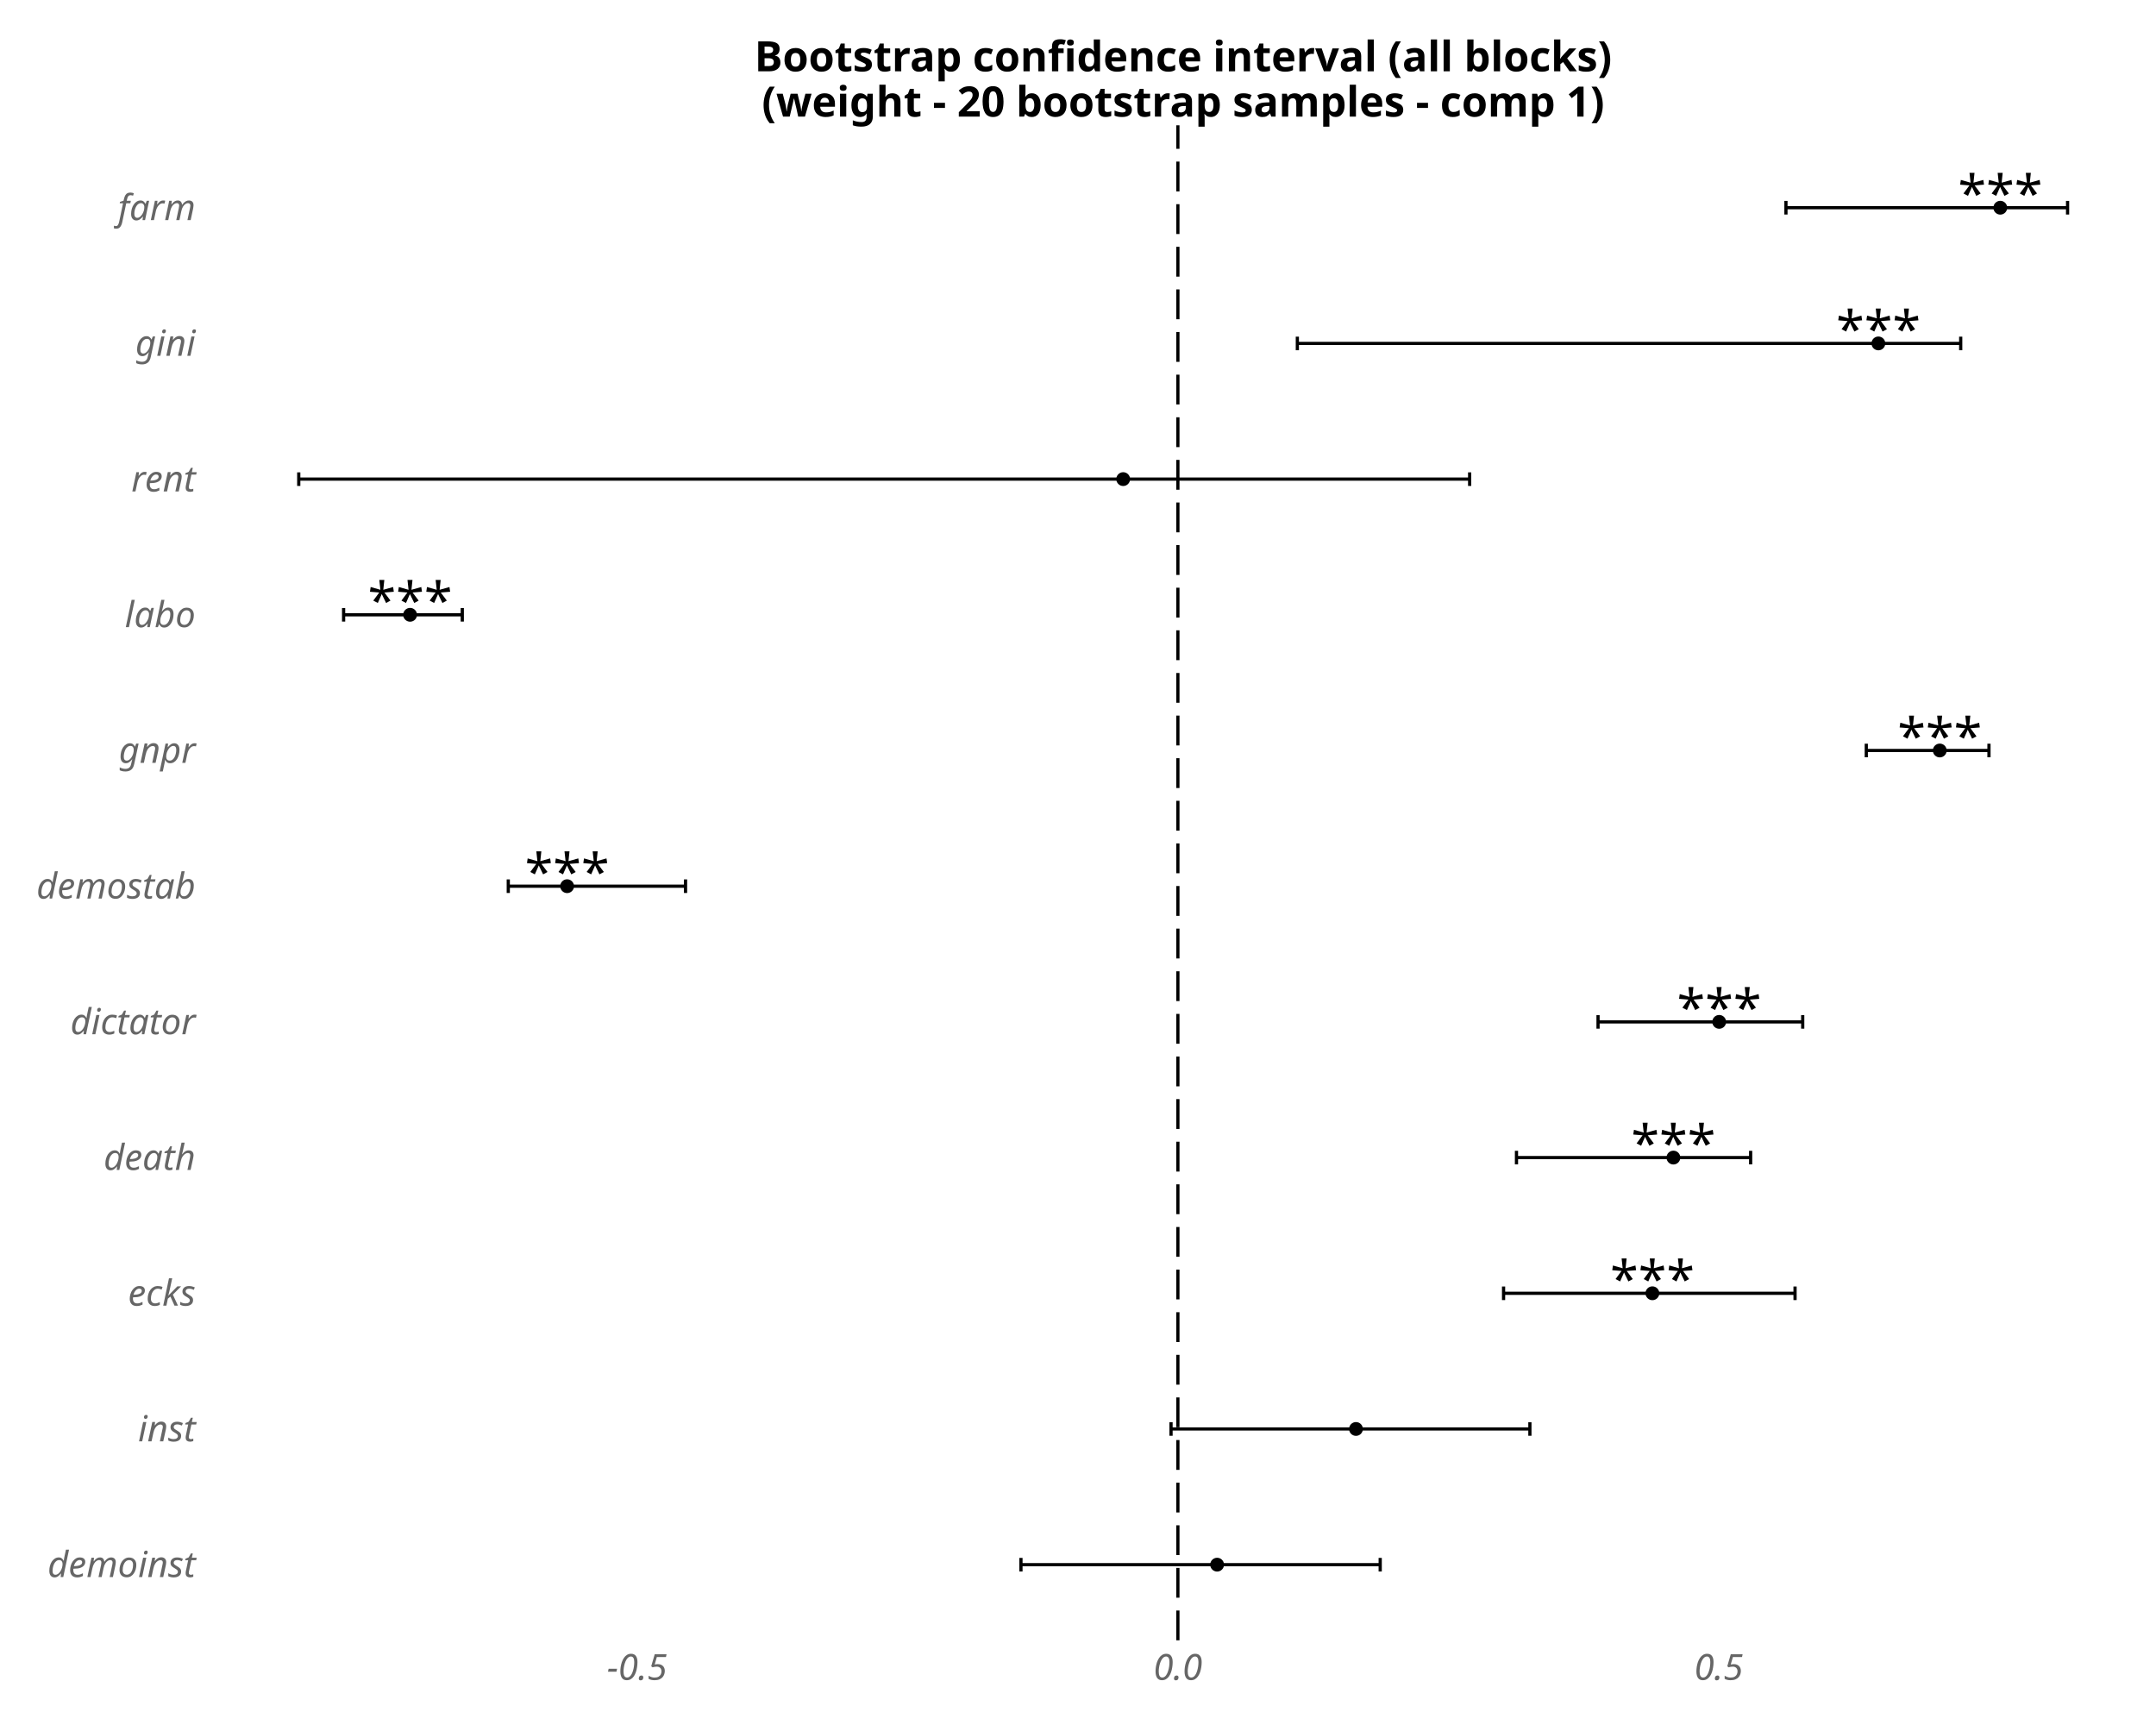
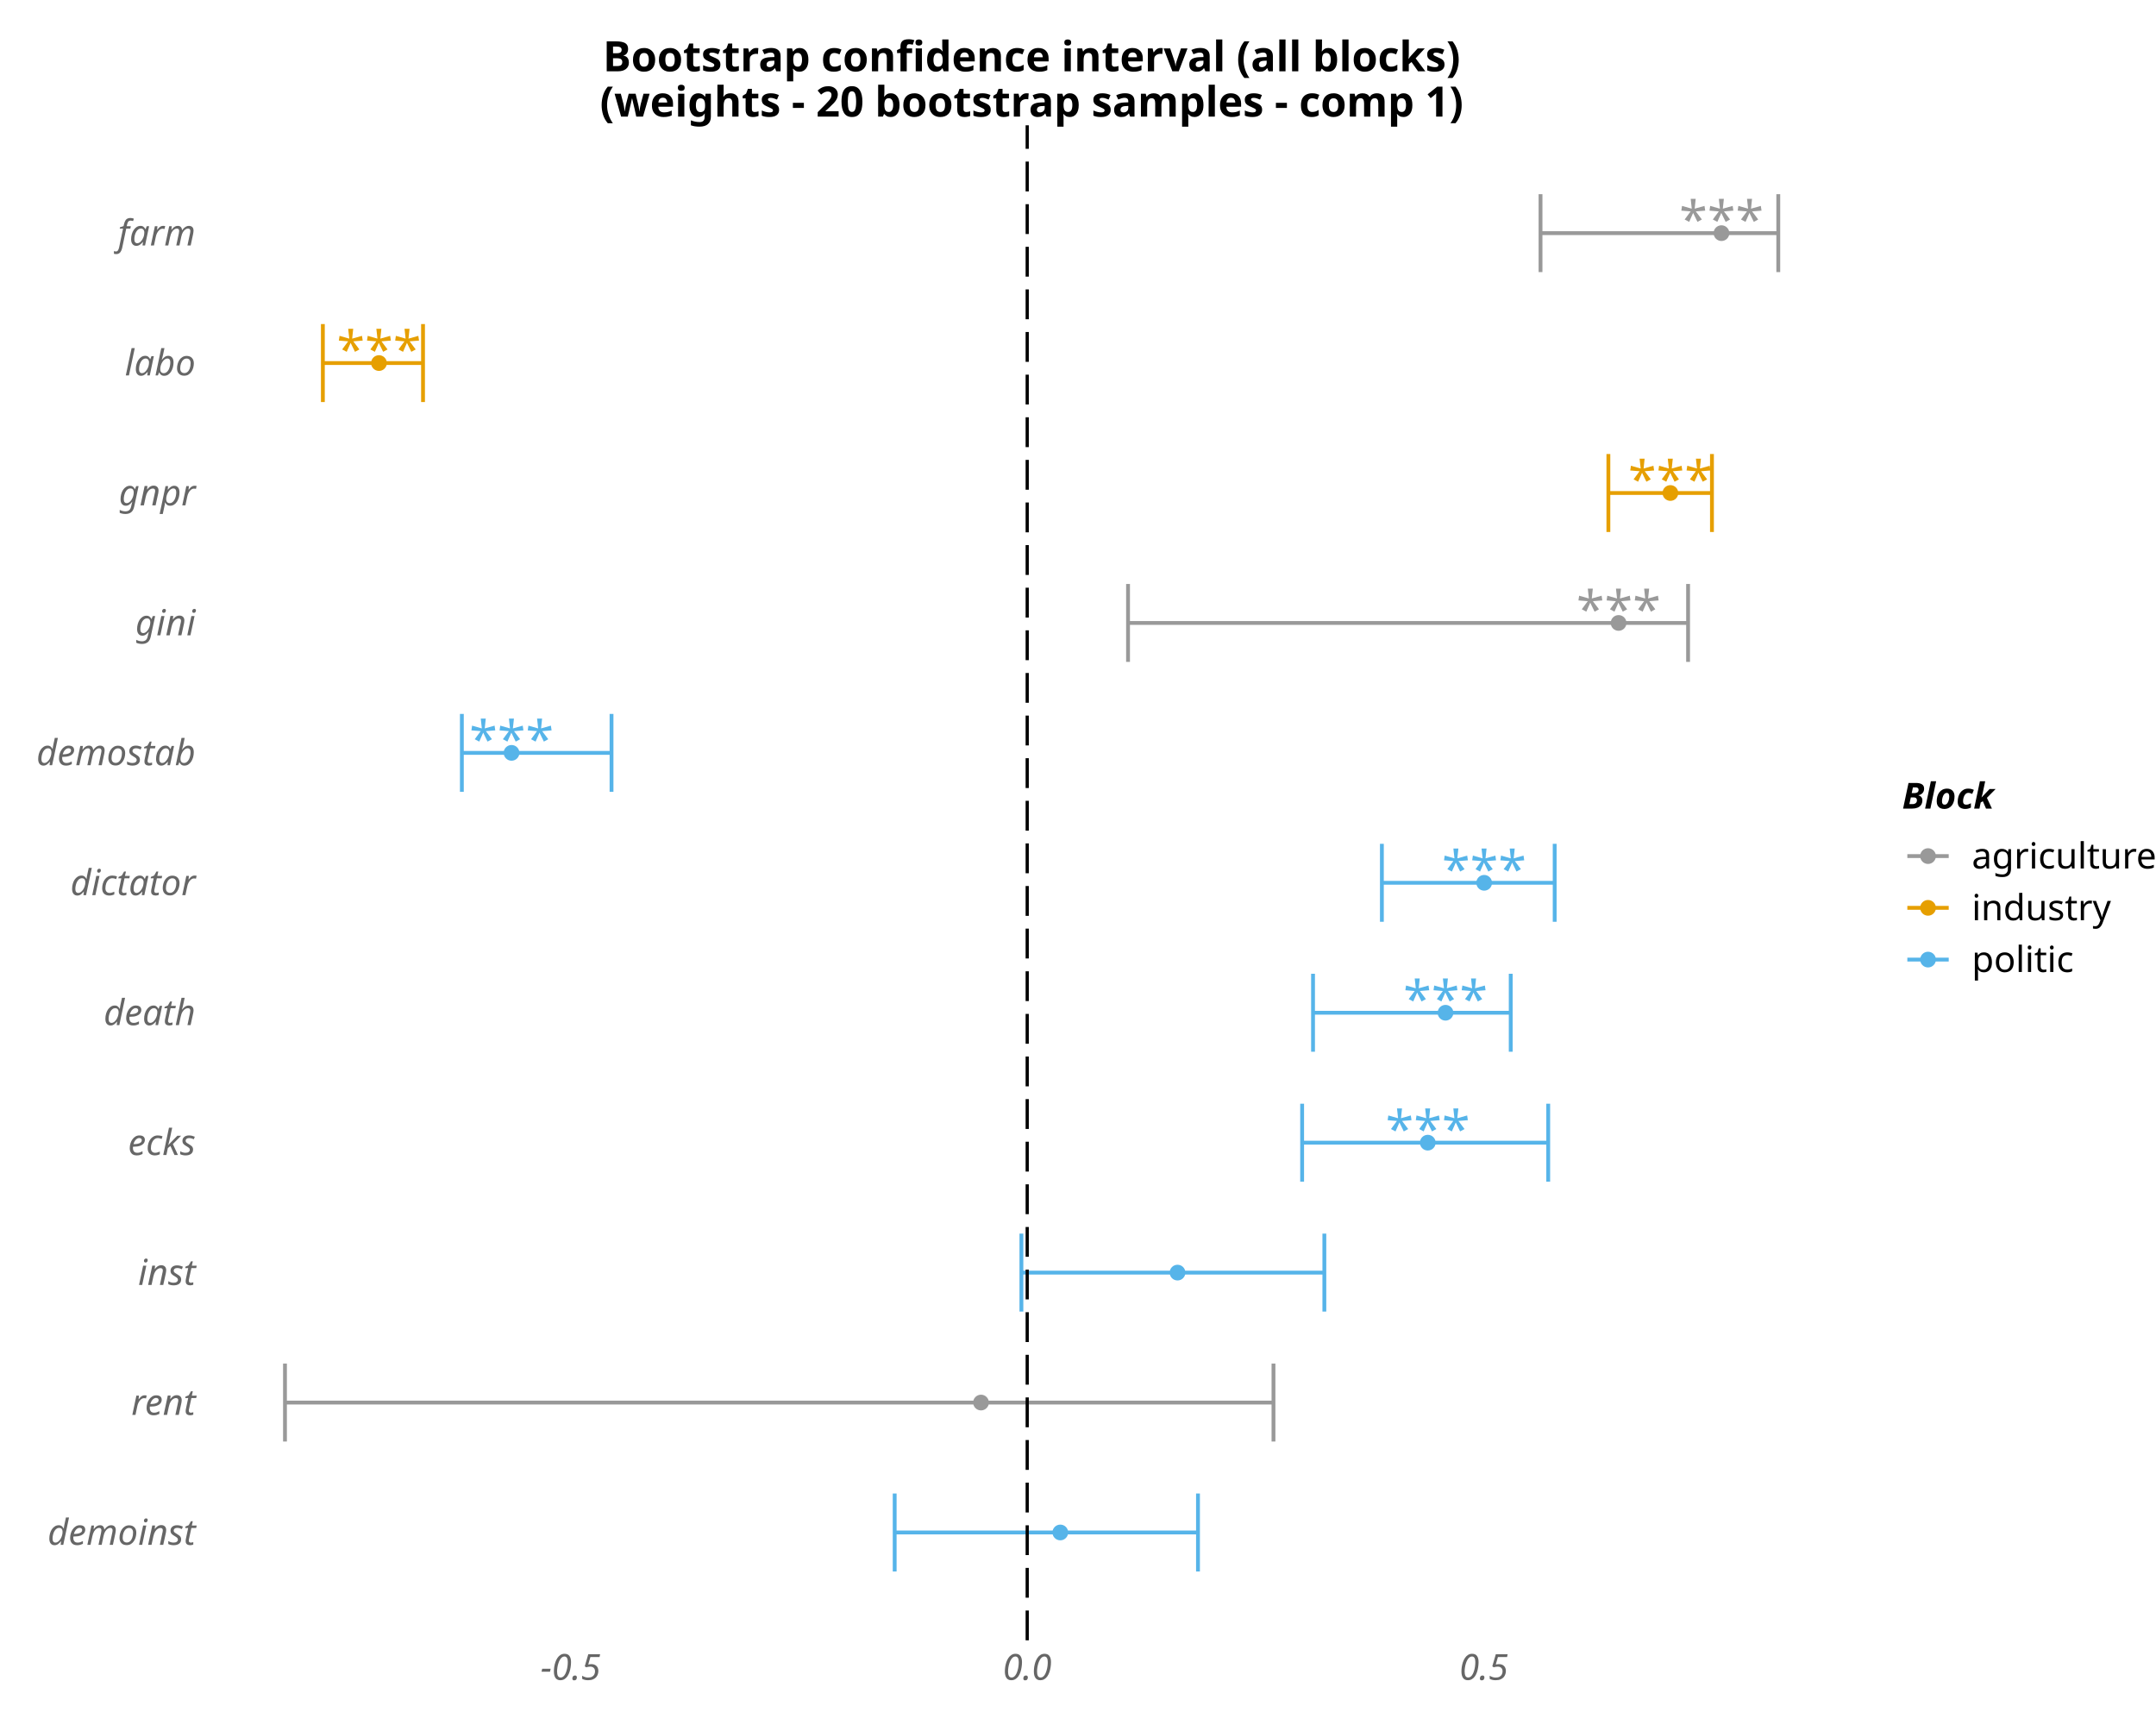
<svg xmlns="http://www.w3.org/2000/svg" class="svglite" data-engine-version="2.0" width="720.00pt" height="576.00pt" viewBox="0 0 720.00 576.00">
  <defs>
    <style type="text/css">
    .svglite line, .svglite polyline, .svglite polygon, .svglite path, .svglite rect, .svglite circle {
      fill: none;
      stroke: #000000;
      stroke-linecap: round;
      stroke-linejoin: round;
      stroke-miterlimit: 10.00;
    }
  </style>
  </defs>
  <rect width="100%" height="100%" style="stroke: none; fill: #FFFFFF;" />
  <defs>
    <clipPath id="cpMC4wMHw3MjAuMDB8MC4wMHw1NzYuMDA=">
      <rect x="0.00" y="0.00" width="720.00" height="576.00" />
    </clipPath>
  </defs>
  <g clip-path="url(#cpMC4wMHw3MjAuMDB8MC4wMHw1NzYuMDA=)">
    <rect x="0.00" y="0.00" width="720.00" height="576.00" style="stroke-width: 1.07; stroke: #FFFFFF; fill: #FFFFFF;" />
  </g>
  <defs>
-     <clipPath id="cpNzAuMjR8NzIwLjAwfDQxLjgzfDU0Ny43Mw==">
-       <rect x="70.24" y="41.83" width="649.76" height="505.89" />
+     <clipPath id="cpNzAuMjR8NjE4Ljc5fDQxLjgzfDU0Ny43Mw==">
+       <rect x="70.24" y="41.83" width="548.56" height="505.89" />
    </clipPath>
  </defs>
-   <g clip-path="url(#cpNzAuMjR8NzIwLjAwfDQxLjgzfDU0Ny43Mw==)">
-     <rect x="70.24" y="41.83" width="649.76" height="505.89" style="stroke-width: 1.07; stroke: none; fill: #FFFFFF;" />
-     <circle cx="668.00" cy="69.36" r="1.95" style="stroke-width: 0.71; fill: #000000;" />
-     <circle cx="627.29" cy="114.67" r="1.95" style="stroke-width: 0.71; fill: #000000;" />
-     <circle cx="375.09" cy="159.98" r="1.95" style="stroke-width: 0.71; fill: #000000;" />
-     <circle cx="136.95" cy="205.29" r="1.95" style="stroke-width: 0.71; fill: #000000;" />
-     <circle cx="647.79" cy="250.60" r="1.95" style="stroke-width: 0.71; fill: #000000;" />
-     <circle cx="189.39" cy="295.91" r="1.95" style="stroke-width: 0.71; fill: #000000;" />
-     <circle cx="574.13" cy="341.22" r="1.95" style="stroke-width: 0.71; fill: #000000;" />
-     <circle cx="558.84" cy="386.53" r="1.95" style="stroke-width: 0.71; fill: #000000;" />
-     <circle cx="551.82" cy="431.84" r="1.95" style="stroke-width: 0.71; fill: #000000;" />
-     <circle cx="452.83" cy="477.15" r="1.95" style="stroke-width: 0.71; fill: #000000;" />
-     <circle cx="406.46" cy="522.46" r="1.95" style="stroke-width: 0.71; fill: #000000;" />
-     <polyline points="690.47,71.63 690.47,67.09 " style="stroke-width: 1.07; stroke-linecap: butt;" />
-     <polyline points="690.47,69.36 596.42,69.36 " style="stroke-width: 1.07; stroke-linecap: butt;" />
-     <polyline points="596.42,71.63 596.42,67.09 " style="stroke-width: 1.07; stroke-linecap: butt;" />
-     <polyline points="654.78,116.94 654.78,112.41 " style="stroke-width: 1.07; stroke-linecap: butt;" />
-     <polyline points="654.78,114.67 433.25,114.67 " style="stroke-width: 1.07; stroke-linecap: butt;" />
-     <polyline points="433.25,116.94 433.25,112.41 " style="stroke-width: 1.07; stroke-linecap: butt;" />
-     <polyline points="490.79,162.25 490.79,157.72 " style="stroke-width: 1.07; stroke-linecap: butt;" />
-     <polyline points="490.79,159.98 99.77,159.98 " style="stroke-width: 1.07; stroke-linecap: butt;" />
-     <polyline points="99.77,162.25 99.77,157.72 " style="stroke-width: 1.07; stroke-linecap: butt;" />
-     <polyline points="154.38,207.56 154.38,203.03 " style="stroke-width: 1.07; stroke-linecap: butt;" />
-     <polyline points="154.38,205.29 114.75,205.29 " style="stroke-width: 1.07; stroke-linecap: butt;" />
-     <polyline points="114.75,207.56 114.75,203.03 " style="stroke-width: 1.07; stroke-linecap: butt;" />
-     <polyline points="664.22,252.87 664.22,248.34 " style="stroke-width: 1.07; stroke-linecap: butt;" />
-     <polyline points="664.22,250.60 623.25,250.60 " style="stroke-width: 1.07; stroke-linecap: butt;" />
-     <polyline points="623.25,252.87 623.25,248.34 " style="stroke-width: 1.07; stroke-linecap: butt;" />
-     <polyline points="228.94,298.18 228.94,293.65 " style="stroke-width: 1.07; stroke-linecap: butt;" />
-     <polyline points="228.94,295.91 169.74,295.91 " style="stroke-width: 1.07; stroke-linecap: butt;" />
-     <polyline points="169.74,298.18 169.74,293.65 " style="stroke-width: 1.07; stroke-linecap: butt;" />
-     <polyline points="602.02,343.49 602.02,338.96 " style="stroke-width: 1.07; stroke-linecap: butt;" />
-     <polyline points="602.02,341.22 533.67,341.22 " style="stroke-width: 1.07; stroke-linecap: butt;" />
-     <polyline points="533.67,343.49 533.67,338.96 " style="stroke-width: 1.07; stroke-linecap: butt;" />
-     <polyline points="584.63,388.80 584.63,384.27 " style="stroke-width: 1.07; stroke-linecap: butt;" />
-     <polyline points="584.63,386.53 506.43,386.53 " style="stroke-width: 1.07; stroke-linecap: butt;" />
-     <polyline points="506.43,388.80 506.43,384.27 " style="stroke-width: 1.07; stroke-linecap: butt;" />
-     <polyline points="599.46,434.11 599.46,429.58 " style="stroke-width: 1.07; stroke-linecap: butt;" />
-     <polyline points="599.46,431.84 502.12,431.84 " style="stroke-width: 1.07; stroke-linecap: butt;" />
-     <polyline points="502.12,434.11 502.12,429.58 " style="stroke-width: 1.07; stroke-linecap: butt;" />
-     <polyline points="510.91,479.42 510.91,474.89 " style="stroke-width: 1.07; stroke-linecap: butt;" />
-     <polyline points="510.91,477.15 391.07,477.15 " style="stroke-width: 1.07; stroke-linecap: butt;" />
-     <polyline points="391.07,479.42 391.07,474.89 " style="stroke-width: 1.07; stroke-linecap: butt;" />
-     <polyline points="460.92,524.73 460.92,520.20 " style="stroke-width: 1.07; stroke-linecap: butt;" />
-     <polyline points="460.92,522.46 340.95,522.46 " style="stroke-width: 1.07; stroke-linecap: butt;" />
-     <polyline points="340.95,524.73 340.95,520.20 " style="stroke-width: 1.07; stroke-linecap: butt;" />
-     <line x1="393.36" y1="547.73" x2="393.36" y2="41.83" style="stroke-width: 1.07; stroke-dasharray: 9.96,4.27; stroke-linecap: butt;" />
-     <text x="668.00" y="70.70" text-anchor="middle" style="font-size: 17.07px; font-family: sans;" textLength="19.94px" lengthAdjust="spacingAndGlyphs">***</text>
-     <text x="627.29" y="116.01" text-anchor="middle" style="font-size: 17.07px; font-family: sans;" textLength="19.94px" lengthAdjust="spacingAndGlyphs">***</text>
-     <text x="136.95" y="206.64" text-anchor="middle" style="font-size: 17.07px; font-family: sans;" textLength="19.94px" lengthAdjust="spacingAndGlyphs">***</text>
-     <text x="647.79" y="251.95" text-anchor="middle" style="font-size: 17.07px; font-family: sans;" textLength="19.94px" lengthAdjust="spacingAndGlyphs">***</text>
-     <text x="189.39" y="297.26" text-anchor="middle" style="font-size: 17.07px; font-family: sans;" textLength="19.94px" lengthAdjust="spacingAndGlyphs">***</text>
-     <text x="574.13" y="342.57" text-anchor="middle" style="font-size: 17.07px; font-family: sans;" textLength="19.94px" lengthAdjust="spacingAndGlyphs">***</text>
-     <text x="558.84" y="387.88" text-anchor="middle" style="font-size: 17.07px; font-family: sans;" textLength="19.94px" lengthAdjust="spacingAndGlyphs">***</text>
-     <text x="551.82" y="433.19" text-anchor="middle" style="font-size: 17.07px; font-family: sans;" textLength="19.94px" lengthAdjust="spacingAndGlyphs">***</text>
+   <g clip-path="url(#cpNzAuMjR8NjE4Ljc5fDQxLjgzfDU0Ny43Mw==)">
+     <rect x="70.24" y="41.83" width="548.56" height="505.89" style="stroke-width: 1.07; stroke: none; fill: #FFFFFF;" />
+     <circle cx="574.89" cy="77.85" r="2.27" style="stroke-width: 0.71; stroke: #999999; fill: #999999;" />
+     <circle cx="126.56" cy="121.23" r="2.27" style="stroke-width: 0.71; stroke: #E69F00; fill: #E69F00;" />
+     <circle cx="557.83" cy="164.62" r="2.27" style="stroke-width: 0.71; stroke: #E69F00; fill: #E69F00;" />
+     <circle cx="540.53" cy="208.01" r="2.27" style="stroke-width: 0.71; stroke: #999999; fill: #999999;" />
+     <circle cx="170.83" cy="251.39" r="2.27" style="stroke-width: 0.71; stroke: #56B4E9; fill: #56B4E9;" />
+     <circle cx="495.64" cy="294.78" r="2.27" style="stroke-width: 0.71; stroke: #56B4E9; fill: #56B4E9;" />
+     <circle cx="482.73" cy="338.17" r="2.27" style="stroke-width: 0.71; stroke: #56B4E9; fill: #56B4E9;" />
+     <circle cx="476.81" cy="381.55" r="2.27" style="stroke-width: 0.71; stroke: #56B4E9; fill: #56B4E9;" />
+     <circle cx="393.24" cy="424.94" r="2.27" style="stroke-width: 0.71; stroke: #56B4E9; fill: #56B4E9;" />
+     <circle cx="327.61" cy="468.33" r="2.27" style="stroke-width: 0.71; stroke: #999999; fill: #999999;" />
+     <circle cx="354.09" cy="511.71" r="2.27" style="stroke-width: 0.71; stroke: #56B4E9; fill: #56B4E9;" />
+     <polyline points="593.86,90.86 593.86,64.83 " style="stroke-width: 1.28; stroke: #999999; stroke-linecap: butt;" />
+     <polyline points="593.86,77.85 514.46,77.85 " style="stroke-width: 1.28; stroke: #999999; stroke-linecap: butt;" />
+     <polyline points="514.46,90.86 514.46,64.83 " style="stroke-width: 1.28; stroke: #999999; stroke-linecap: butt;" />
+     <polyline points="141.27,134.25 141.27,108.22 " style="stroke-width: 1.28; stroke: #E69F00; stroke-linecap: butt;" />
+     <polyline points="141.27,121.23 107.82,121.23 " style="stroke-width: 1.28; stroke: #E69F00; stroke-linecap: butt;" />
+     <polyline points="107.82,134.25 107.82,108.22 " style="stroke-width: 1.28; stroke: #E69F00; stroke-linecap: butt;" />
+     <polyline points="571.71,177.64 571.71,151.60 " style="stroke-width: 1.28; stroke: #E69F00; stroke-linecap: butt;" />
+     <polyline points="571.71,164.62 537.12,164.62 " style="stroke-width: 1.28; stroke: #E69F00; stroke-linecap: butt;" />
+     <polyline points="537.12,177.64 537.12,151.60 " style="stroke-width: 1.28; stroke: #E69F00; stroke-linecap: butt;" />
+     <polyline points="563.74,221.02 563.74,194.99 " style="stroke-width: 1.28; stroke: #999999; stroke-linecap: butt;" />
+     <polyline points="563.74,208.01 376.71,208.01 " style="stroke-width: 1.28; stroke: #999999; stroke-linecap: butt;" />
+     <polyline points="376.71,221.02 376.71,194.99 " style="stroke-width: 1.28; stroke: #999999; stroke-linecap: butt;" />
+     <polyline points="204.22,264.41 204.22,238.38 " style="stroke-width: 1.28; stroke: #56B4E9; stroke-linecap: butt;" />
+     <polyline points="204.22,251.39 154.24,251.39 " style="stroke-width: 1.28; stroke: #56B4E9; stroke-linecap: butt;" />
+     <polyline points="154.24,264.41 154.24,238.38 " style="stroke-width: 1.28; stroke: #56B4E9; stroke-linecap: butt;" />
+     <polyline points="519.19,307.80 519.19,281.76 " style="stroke-width: 1.28; stroke: #56B4E9; stroke-linecap: butt;" />
+     <polyline points="519.19,294.78 461.48,294.78 " style="stroke-width: 1.28; stroke: #56B4E9; stroke-linecap: butt;" />
+     <polyline points="461.48,307.80 461.48,281.76 " style="stroke-width: 1.28; stroke: #56B4E9; stroke-linecap: butt;" />
+     <polyline points="504.51,351.18 504.51,325.15 " style="stroke-width: 1.28; stroke: #56B4E9; stroke-linecap: butt;" />
+     <polyline points="504.51,338.17 438.49,338.17 " style="stroke-width: 1.28; stroke: #56B4E9; stroke-linecap: butt;" />
+     <polyline points="438.49,351.18 438.49,325.15 " style="stroke-width: 1.28; stroke: #56B4E9; stroke-linecap: butt;" />
+     <polyline points="517.03,394.57 517.03,368.54 " style="stroke-width: 1.28; stroke: #56B4E9; stroke-linecap: butt;" />
+     <polyline points="517.03,381.55 434.85,381.55 " style="stroke-width: 1.28; stroke: #56B4E9; stroke-linecap: butt;" />
+     <polyline points="434.85,394.57 434.85,368.54 " style="stroke-width: 1.28; stroke: #56B4E9; stroke-linecap: butt;" />
+     <polyline points="442.27,437.96 442.27,411.92 " style="stroke-width: 1.28; stroke: #56B4E9; stroke-linecap: butt;" />
+     <polyline points="442.27,424.94 341.10,424.94 " style="stroke-width: 1.28; stroke: #56B4E9; stroke-linecap: butt;" />
+     <polyline points="341.10,437.96 341.10,411.92 " style="stroke-width: 1.28; stroke: #56B4E9; stroke-linecap: butt;" />
+     <polyline points="425.28,481.34 425.28,455.31 " style="stroke-width: 1.28; stroke: #999999; stroke-linecap: butt;" />
+     <polyline points="425.28,468.33 95.17,468.33 " style="stroke-width: 1.28; stroke: #999999; stroke-linecap: butt;" />
+     <polyline points="95.17,481.34 95.17,455.31 " style="stroke-width: 1.28; stroke: #999999; stroke-linecap: butt;" />
+     <polyline points="400.07,524.73 400.07,498.70 " style="stroke-width: 1.28; stroke: #56B4E9; stroke-linecap: butt;" />
+     <polyline points="400.07,511.71 298.78,511.71 " style="stroke-width: 1.28; stroke: #56B4E9; stroke-linecap: butt;" />
+     <polyline points="298.78,524.73 298.78,498.70 " style="stroke-width: 1.28; stroke: #56B4E9; stroke-linecap: butt;" />
+     <line x1="343.04" y1="547.73" x2="343.04" y2="41.83" style="stroke-width: 1.07; stroke-dasharray: 9.96,4.27; stroke-linecap: butt;" />
+     <text x="574.89" y="79.38" text-anchor="middle" style="font-size: 17.07px; fill: #999999; font-family: sans;" textLength="19.94px" lengthAdjust="spacingAndGlyphs">***</text>
+     <text x="126.56" y="122.77" text-anchor="middle" style="font-size: 17.07px; fill: #E69F00; font-family: sans;" textLength="19.94px" lengthAdjust="spacingAndGlyphs">***</text>
+     <text x="557.83" y="166.15" text-anchor="middle" style="font-size: 17.07px; fill: #E69F00; font-family: sans;" textLength="19.94px" lengthAdjust="spacingAndGlyphs">***</text>
+     <text x="540.53" y="209.54" text-anchor="middle" style="font-size: 17.07px; fill: #999999; font-family: sans;" textLength="19.94px" lengthAdjust="spacingAndGlyphs">***</text>
+     <text x="170.83" y="252.93" text-anchor="middle" style="font-size: 17.07px; fill: #56B4E9; font-family: sans;" textLength="19.94px" lengthAdjust="spacingAndGlyphs">***</text>
+     <text x="495.64" y="296.32" text-anchor="middle" style="font-size: 17.07px; fill: #56B4E9; font-family: sans;" textLength="19.94px" lengthAdjust="spacingAndGlyphs">***</text>
+     <text x="482.73" y="339.70" text-anchor="middle" style="font-size: 17.07px; fill: #56B4E9; font-family: sans;" textLength="19.94px" lengthAdjust="spacingAndGlyphs">***</text>
+     <text x="476.81" y="383.09" text-anchor="middle" style="font-size: 17.07px; fill: #56B4E9; font-family: sans;" textLength="19.94px" lengthAdjust="spacingAndGlyphs">***</text>
  </g>
  <g clip-path="url(#cpMC4wMHw3MjAuMDB8MC4wMHw1NzYuMDA=)">
-     <text x="65.30" y="73.49" text-anchor="end" style="font-size: 12.00px; font-style: italic; fill: #666666; font-family: sans;" textLength="24.00px" lengthAdjust="spacingAndGlyphs">farm</text>
-     <text x="65.30" y="118.80" text-anchor="end" style="font-size: 12.00px; font-style: italic; fill: #666666; font-family: sans;" textLength="18.68px" lengthAdjust="spacingAndGlyphs">gini</text>
-     <text x="65.30" y="164.11" text-anchor="end" style="font-size: 12.00px; font-style: italic; fill: #666666; font-family: sans;" textLength="20.68px" lengthAdjust="spacingAndGlyphs">rent</text>
-     <text x="65.30" y="209.42" text-anchor="end" style="font-size: 12.00px; font-style: italic; fill: #666666; font-family: sans;" textLength="22.69px" lengthAdjust="spacingAndGlyphs">labo</text>
-     <text x="65.30" y="254.73" text-anchor="end" style="font-size: 12.00px; font-style: italic; fill: #666666; font-family: sans;" textLength="24.02px" lengthAdjust="spacingAndGlyphs">gnpr</text>
-     <text x="65.30" y="300.04" text-anchor="end" style="font-size: 12.00px; font-style: italic; fill: #666666; font-family: sans;" textLength="52.71px" lengthAdjust="spacingAndGlyphs">demostab</text>
-     <text x="65.30" y="345.35" text-anchor="end" style="font-size: 12.00px; font-style: italic; fill: #666666; font-family: sans;" textLength="39.36px" lengthAdjust="spacingAndGlyphs">dictator</text>
-     <text x="65.30" y="390.66" text-anchor="end" style="font-size: 12.00px; font-style: italic; fill: #666666; font-family: sans;" textLength="30.03px" lengthAdjust="spacingAndGlyphs">death</text>
-     <text x="65.30" y="435.97" text-anchor="end" style="font-size: 12.00px; font-style: italic; fill: #666666; font-family: sans;" textLength="24.69px" lengthAdjust="spacingAndGlyphs">ecks</text>
-     <text x="65.30" y="481.28" text-anchor="end" style="font-size: 12.00px; font-style: italic; fill: #666666; font-family: sans;" textLength="18.68px" lengthAdjust="spacingAndGlyphs">inst</text>
-     <text x="65.30" y="526.59" text-anchor="end" style="font-size: 12.00px; font-style: italic; fill: #666666; font-family: sans;" textLength="48.70px" lengthAdjust="spacingAndGlyphs">demoinst</text>
-     <text x="212.75" y="560.92" text-anchor="middle" style="font-size: 12.00px; font-style: italic; fill: #666666; font-family: sans;" textLength="20.68px" lengthAdjust="spacingAndGlyphs">-0.5</text>
-     <text x="393.36" y="560.92" text-anchor="middle" style="font-size: 12.00px; font-style: italic; fill: #666666; font-family: sans;" textLength="16.68px" lengthAdjust="spacingAndGlyphs">0.0</text>
-     <text x="573.98" y="560.92" text-anchor="middle" style="font-size: 12.00px; font-style: italic; fill: #666666; font-family: sans;" textLength="16.68px" lengthAdjust="spacingAndGlyphs">0.5</text>
-     <text x="395.12" y="23.81" text-anchor="middle" style="font-size: 14.00px; font-weight: bold; font-family: sans;" textLength="251.38px" lengthAdjust="spacingAndGlyphs">Bootstrap confidence interval (all blocks)</text>
-     <text x="395.12" y="38.93" text-anchor="middle" style="font-size: 14.00px; font-weight: bold; font-family: sans;" textLength="258.37px" lengthAdjust="spacingAndGlyphs"> (weight - 20 bootstrap samples - comp 1)</text>
+     <text x="65.30" y="81.97" text-anchor="end" style="font-size: 12.00px; font-style: italic; fill: #666666; font-family: sans;" textLength="24.00px" lengthAdjust="spacingAndGlyphs">farm</text>
+     <text x="65.30" y="125.36" text-anchor="end" style="font-size: 12.00px; font-style: italic; fill: #666666; font-family: sans;" textLength="22.69px" lengthAdjust="spacingAndGlyphs">labo</text>
+     <text x="65.30" y="168.75" text-anchor="end" style="font-size: 12.00px; font-style: italic; fill: #666666; font-family: sans;" textLength="24.02px" lengthAdjust="spacingAndGlyphs">gnpr</text>
+     <text x="65.30" y="212.14" text-anchor="end" style="font-size: 12.00px; font-style: italic; fill: #666666; font-family: sans;" textLength="18.68px" lengthAdjust="spacingAndGlyphs">gini</text>
+     <text x="65.30" y="255.52" text-anchor="end" style="font-size: 12.00px; font-style: italic; fill: #666666; font-family: sans;" textLength="52.71px" lengthAdjust="spacingAndGlyphs">demostab</text>
+     <text x="65.30" y="298.91" text-anchor="end" style="font-size: 12.00px; font-style: italic; fill: #666666; font-family: sans;" textLength="39.36px" lengthAdjust="spacingAndGlyphs">dictator</text>
+     <text x="65.30" y="342.30" text-anchor="end" style="font-size: 12.00px; font-style: italic; fill: #666666; font-family: sans;" textLength="30.03px" lengthAdjust="spacingAndGlyphs">death</text>
+     <text x="65.30" y="385.68" text-anchor="end" style="font-size: 12.00px; font-style: italic; fill: #666666; font-family: sans;" textLength="24.69px" lengthAdjust="spacingAndGlyphs">ecks</text>
+     <text x="65.30" y="429.07" text-anchor="end" style="font-size: 12.00px; font-style: italic; fill: #666666; font-family: sans;" textLength="18.68px" lengthAdjust="spacingAndGlyphs">inst</text>
+     <text x="65.30" y="472.46" text-anchor="end" style="font-size: 12.00px; font-style: italic; fill: #666666; font-family: sans;" textLength="20.68px" lengthAdjust="spacingAndGlyphs">rent</text>
+     <text x="65.30" y="515.84" text-anchor="end" style="font-size: 12.00px; font-style: italic; fill: #666666; font-family: sans;" textLength="48.70px" lengthAdjust="spacingAndGlyphs">demoinst</text>
+     <text x="190.56" y="560.92" text-anchor="middle" style="font-size: 12.00px; font-style: italic; fill: #666666; font-family: sans;" textLength="20.68px" lengthAdjust="spacingAndGlyphs">-0.5</text>
+     <text x="343.04" y="560.92" text-anchor="middle" style="font-size: 12.00px; font-style: italic; fill: #666666; font-family: sans;" textLength="16.68px" lengthAdjust="spacingAndGlyphs">0.0</text>
+     <text x="495.51" y="560.92" text-anchor="middle" style="font-size: 12.00px; font-style: italic; fill: #666666; font-family: sans;" textLength="16.68px" lengthAdjust="spacingAndGlyphs">0.5</text>
+     <rect x="629.75" y="255.02" width="90.25" height="79.53" style="stroke-width: 1.07; stroke: none; fill: #FFFFFF;" />
+     <text x="635.23" y="270.00" style="font-size: 12.00px; font-weight: bold; font-style: italic; font-family: sans;" textLength="29.35px" lengthAdjust="spacingAndGlyphs">Block</text>
+     <circle cx="643.87" cy="285.86" r="2.27" style="stroke-width: 0.71; stroke: #999999; fill: #999999;" />
+     <line x1="636.96" y1="285.86" x2="650.78" y2="285.86" style="stroke-width: 1.28; stroke: #999999; stroke-linecap: butt;" />
+     <circle cx="643.87" cy="303.14" r="2.27" style="stroke-width: 0.71; stroke: #E69F00; fill: #E69F00;" />
+     <line x1="636.96" y1="303.14" x2="650.78" y2="303.14" style="stroke-width: 1.28; stroke: #E69F00; stroke-linecap: butt;" />
+     <circle cx="643.87" cy="320.42" r="2.27" style="stroke-width: 0.71; stroke: #56B4E9; fill: #56B4E9;" />
+     <line x1="636.96" y1="320.42" x2="650.78" y2="320.42" style="stroke-width: 1.28; stroke: #56B4E9; stroke-linecap: butt;" />
+     <text x="658.49" y="289.99" style="font-size: 12.00px; font-family: sans;" textLength="56.03px" lengthAdjust="spacingAndGlyphs">agriculture</text>
+     <text x="658.49" y="307.27" style="font-size: 12.00px; font-family: sans;" textLength="42.03px" lengthAdjust="spacingAndGlyphs">industry</text>
+     <text x="658.49" y="324.55" style="font-size: 12.00px; font-family: sans;" textLength="30.68px" lengthAdjust="spacingAndGlyphs">politic</text>
+     <text x="344.52" y="23.81" text-anchor="middle" style="font-size: 14.00px; font-weight: bold; font-family: sans;" textLength="251.38px" lengthAdjust="spacingAndGlyphs">Bootstrap confidence interval (all blocks)</text>
+     <text x="344.52" y="38.93" text-anchor="middle" style="font-size: 14.00px; font-weight: bold; font-family: sans;" textLength="265.37px" lengthAdjust="spacingAndGlyphs"> (weights - 20 bootstrap samples - comp 1)</text>
  </g>
</svg>
